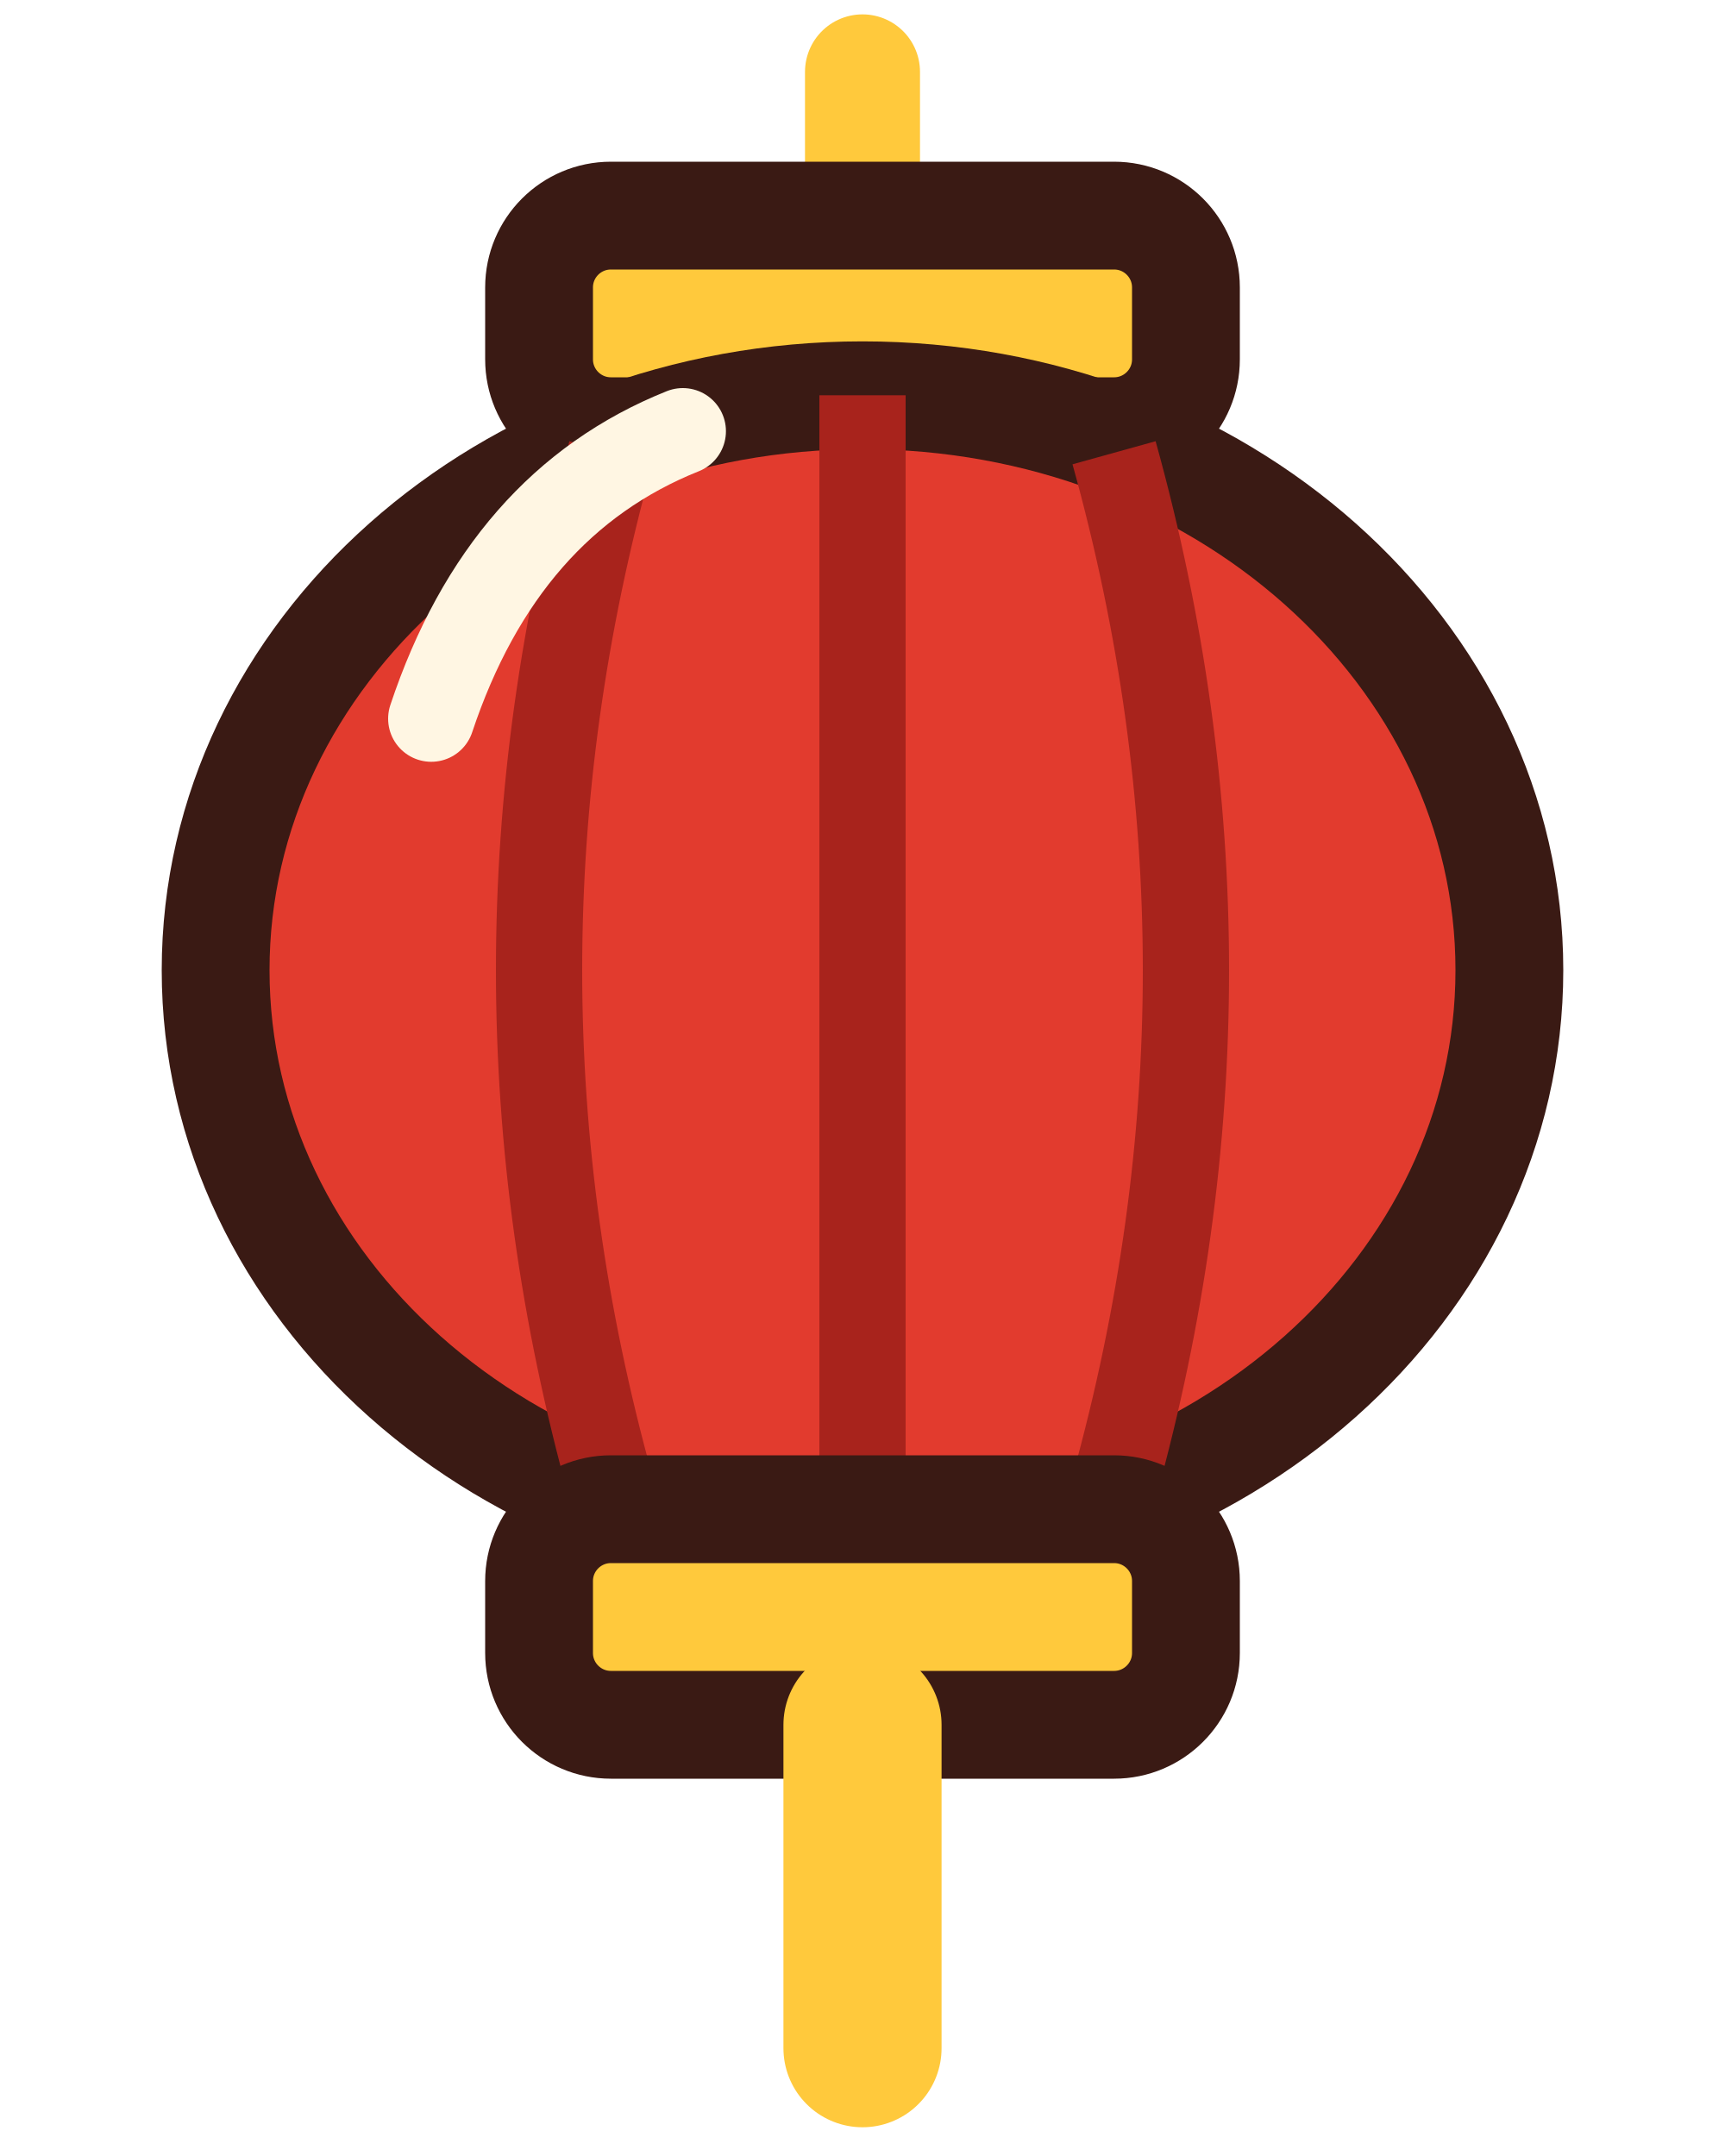
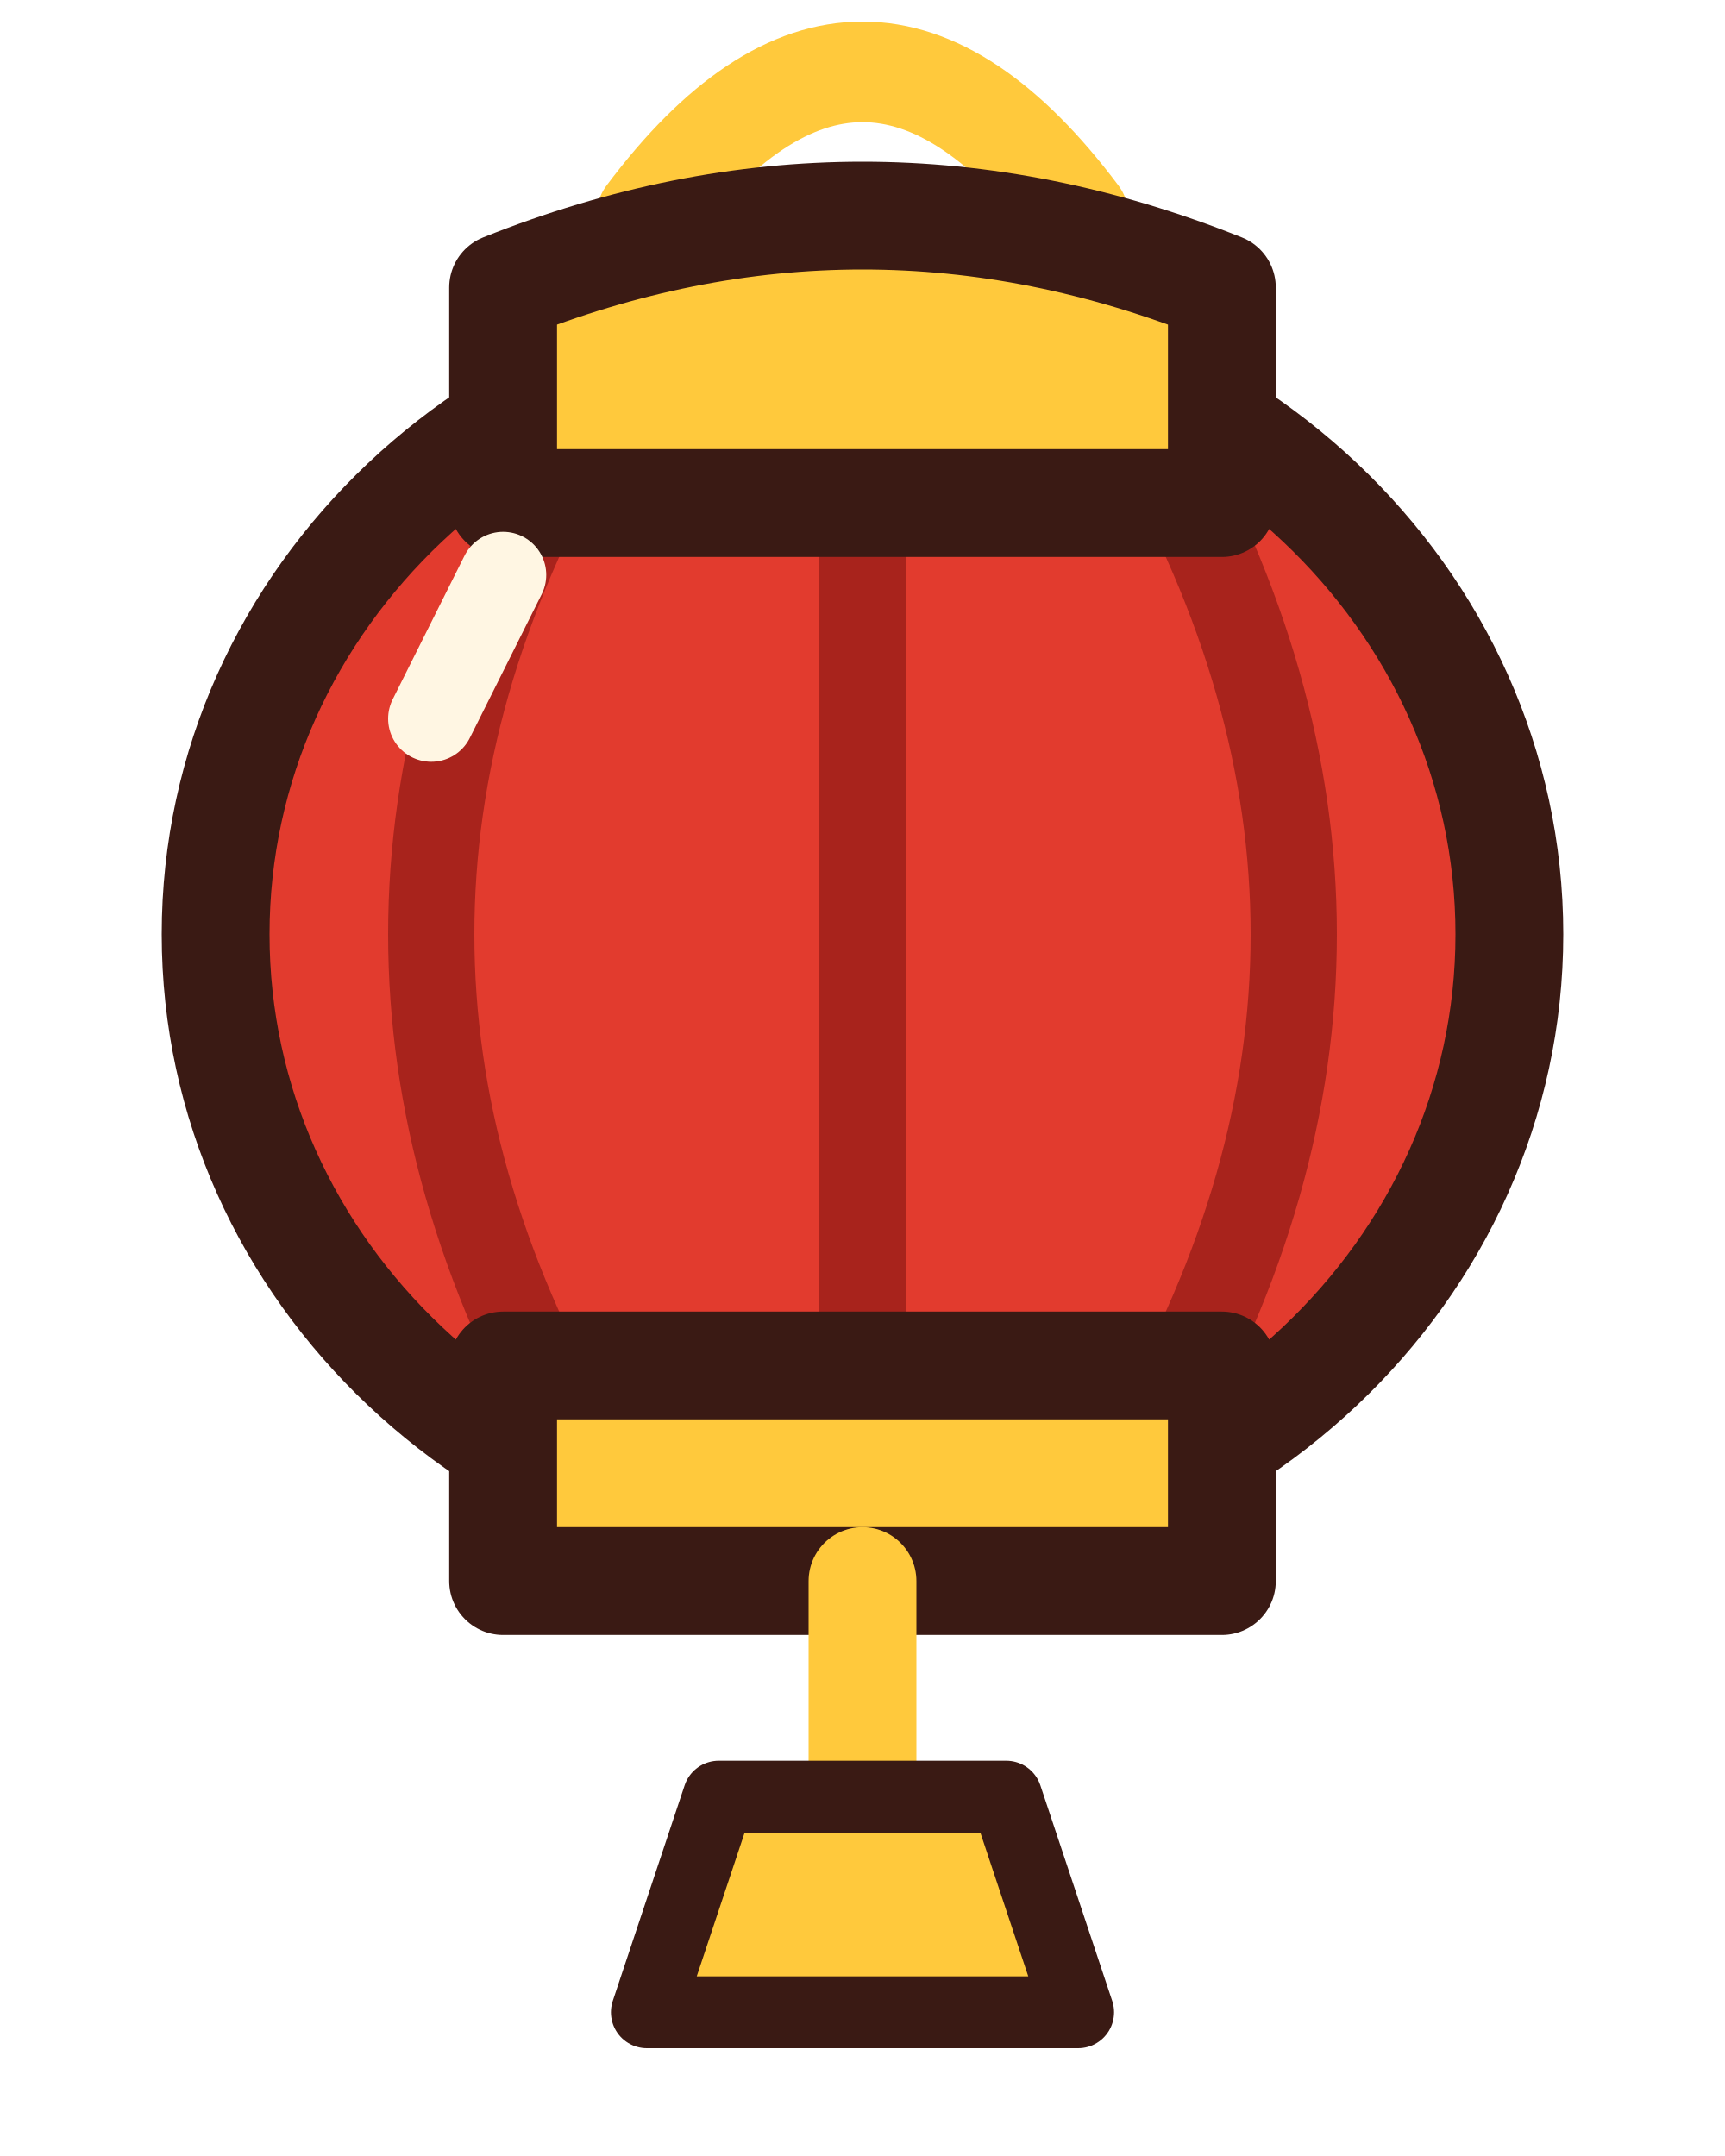
<svg xmlns="http://www.w3.org/2000/svg" viewBox="0 0 24 30">
-   <g transform="translate(12 1) scale(1)">
-     <path d="M0 0v2" stroke="#ffc93c" stroke-width="1.6" stroke-linecap="round" />
-     <rect x="-4.5" y="2" width="9" height="3" rx="1" fill="#ffc93c" stroke="#3a1a14" stroke-width="1.5" stroke-linecap="round" stroke-linejoin="round" />
-     <ellipse cx="0" cy="12.5" rx="9" ry="8" fill="#e23b2e" stroke="#3a1a14" stroke-width="1.5" stroke-linecap="round" stroke-linejoin="round" />
-     <path d="M-3.5 5.3q-2 7.2 0 14.4M3.5 5.3q2 7.2 0 14.4M0 4.5v16" fill="none" stroke="#a8231c" stroke-width="1.2" />
-     <rect x="-4.5" y="20" width="9" height="3" rx="1" fill="#ffc93c" stroke="#3a1a14" stroke-width="1.5" stroke-linecap="round" stroke-linejoin="round" />
-     <path d="M0 23v4.5" stroke="#ffc93c" stroke-width="2.2" stroke-linecap="round" />
-     <path d="M-6 9q1-3 3.5-4" fill="none" stroke="#fff6e3" stroke-width="1.2" stroke-linecap="round" />
-   </g>
+   <path fill="none" stroke="#ffc93c" stroke-linecap="round" stroke-linejoin="round" stroke-width="1.4" d="M9 4V3q3-4 6 0v1" />
+   <ellipse cx="12" cy="13" fill="#e23b2e" stroke="#3a1a14" stroke-width="1.5" rx="9" ry="8.5" />
+   <path fill="none" stroke="#a8231c" stroke-linecap="round" stroke-linejoin="round" stroke-width="1.2" d="M8 6q-4 7 0 14m4-14v14m4-14q4 7 0 14" />
+   <path fill="#ffc93c" stroke="#3a1a14" stroke-linecap="round" stroke-linejoin="round" stroke-width="1.5" d="M7 4q5-2 10 0v3H7Zm0 15h10v3H7Z" />
+   <path fill="none" stroke="#ffc93c" stroke-linecap="round" stroke-linejoin="round" stroke-width="1.5" d="M12 22v3" />
+   <path fill="#ffc93c" stroke="#3a1a14" stroke-linecap="round" stroke-linejoin="round" d="M10 25h4l1 3H9Z" />
+   <path fill="none" stroke="#fff6e3" stroke-linecap="round" stroke-linejoin="round" stroke-width="1.2" d="m6 10 1-2" />
</svg>
